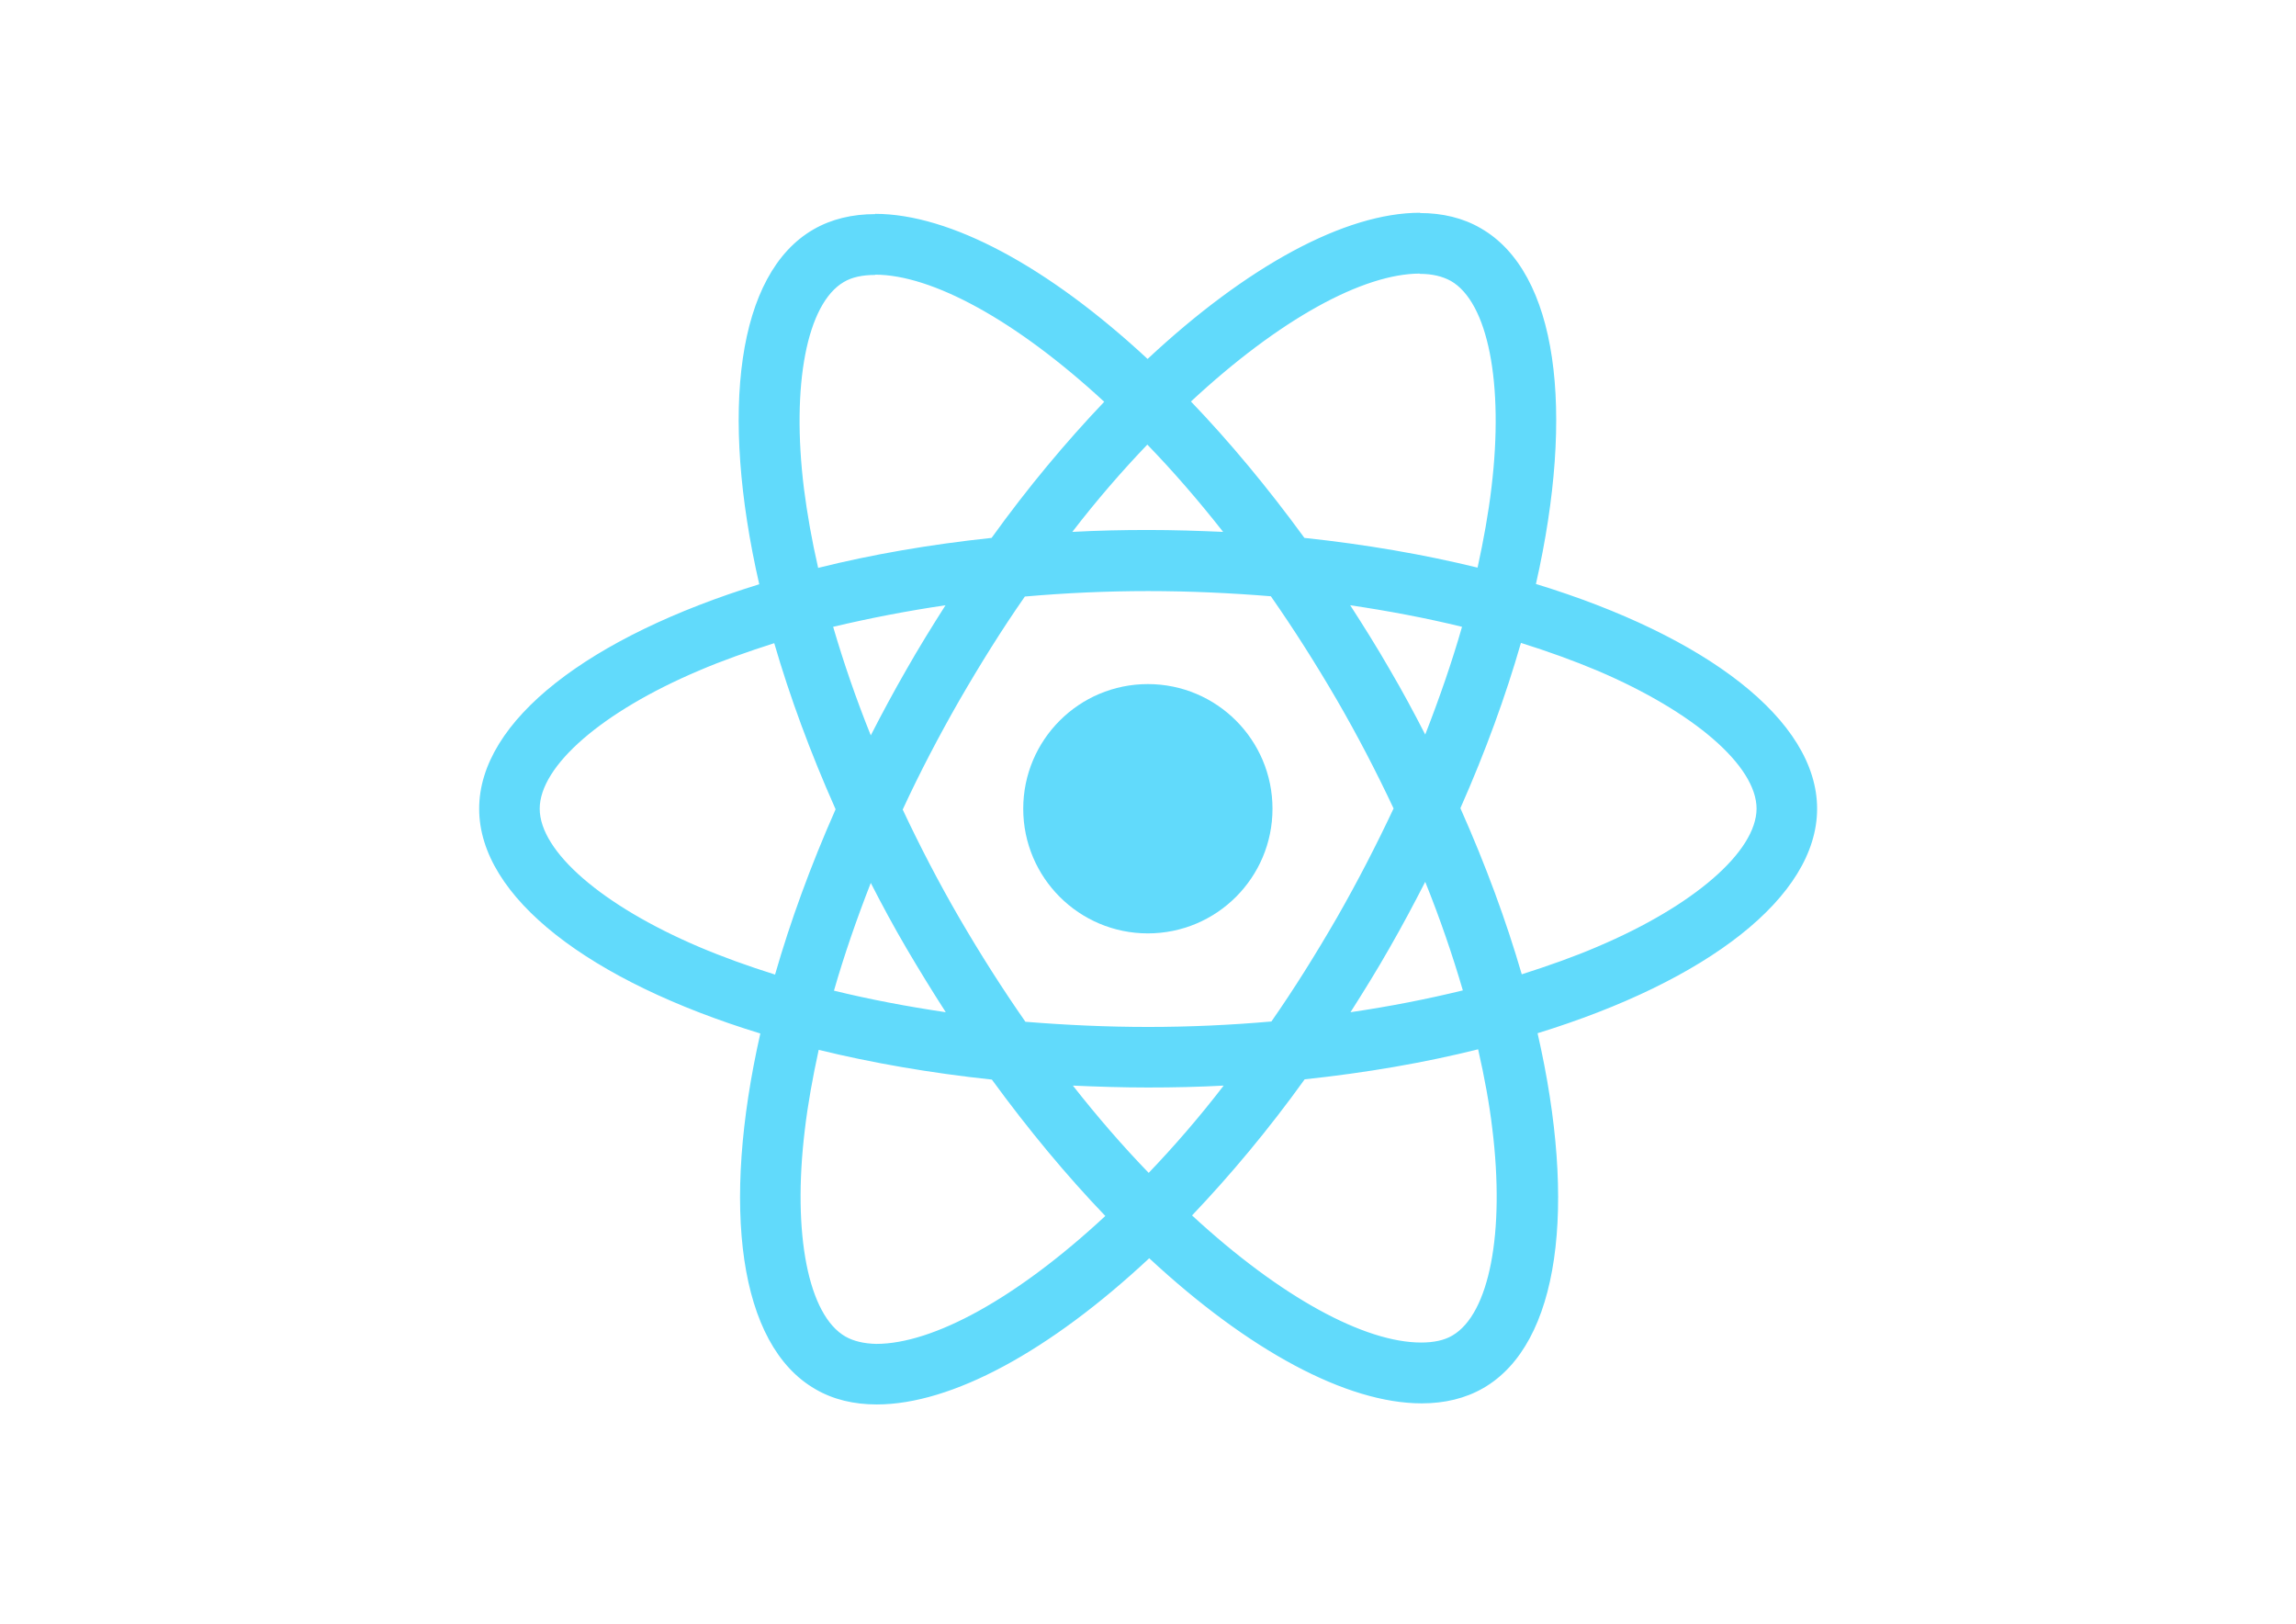
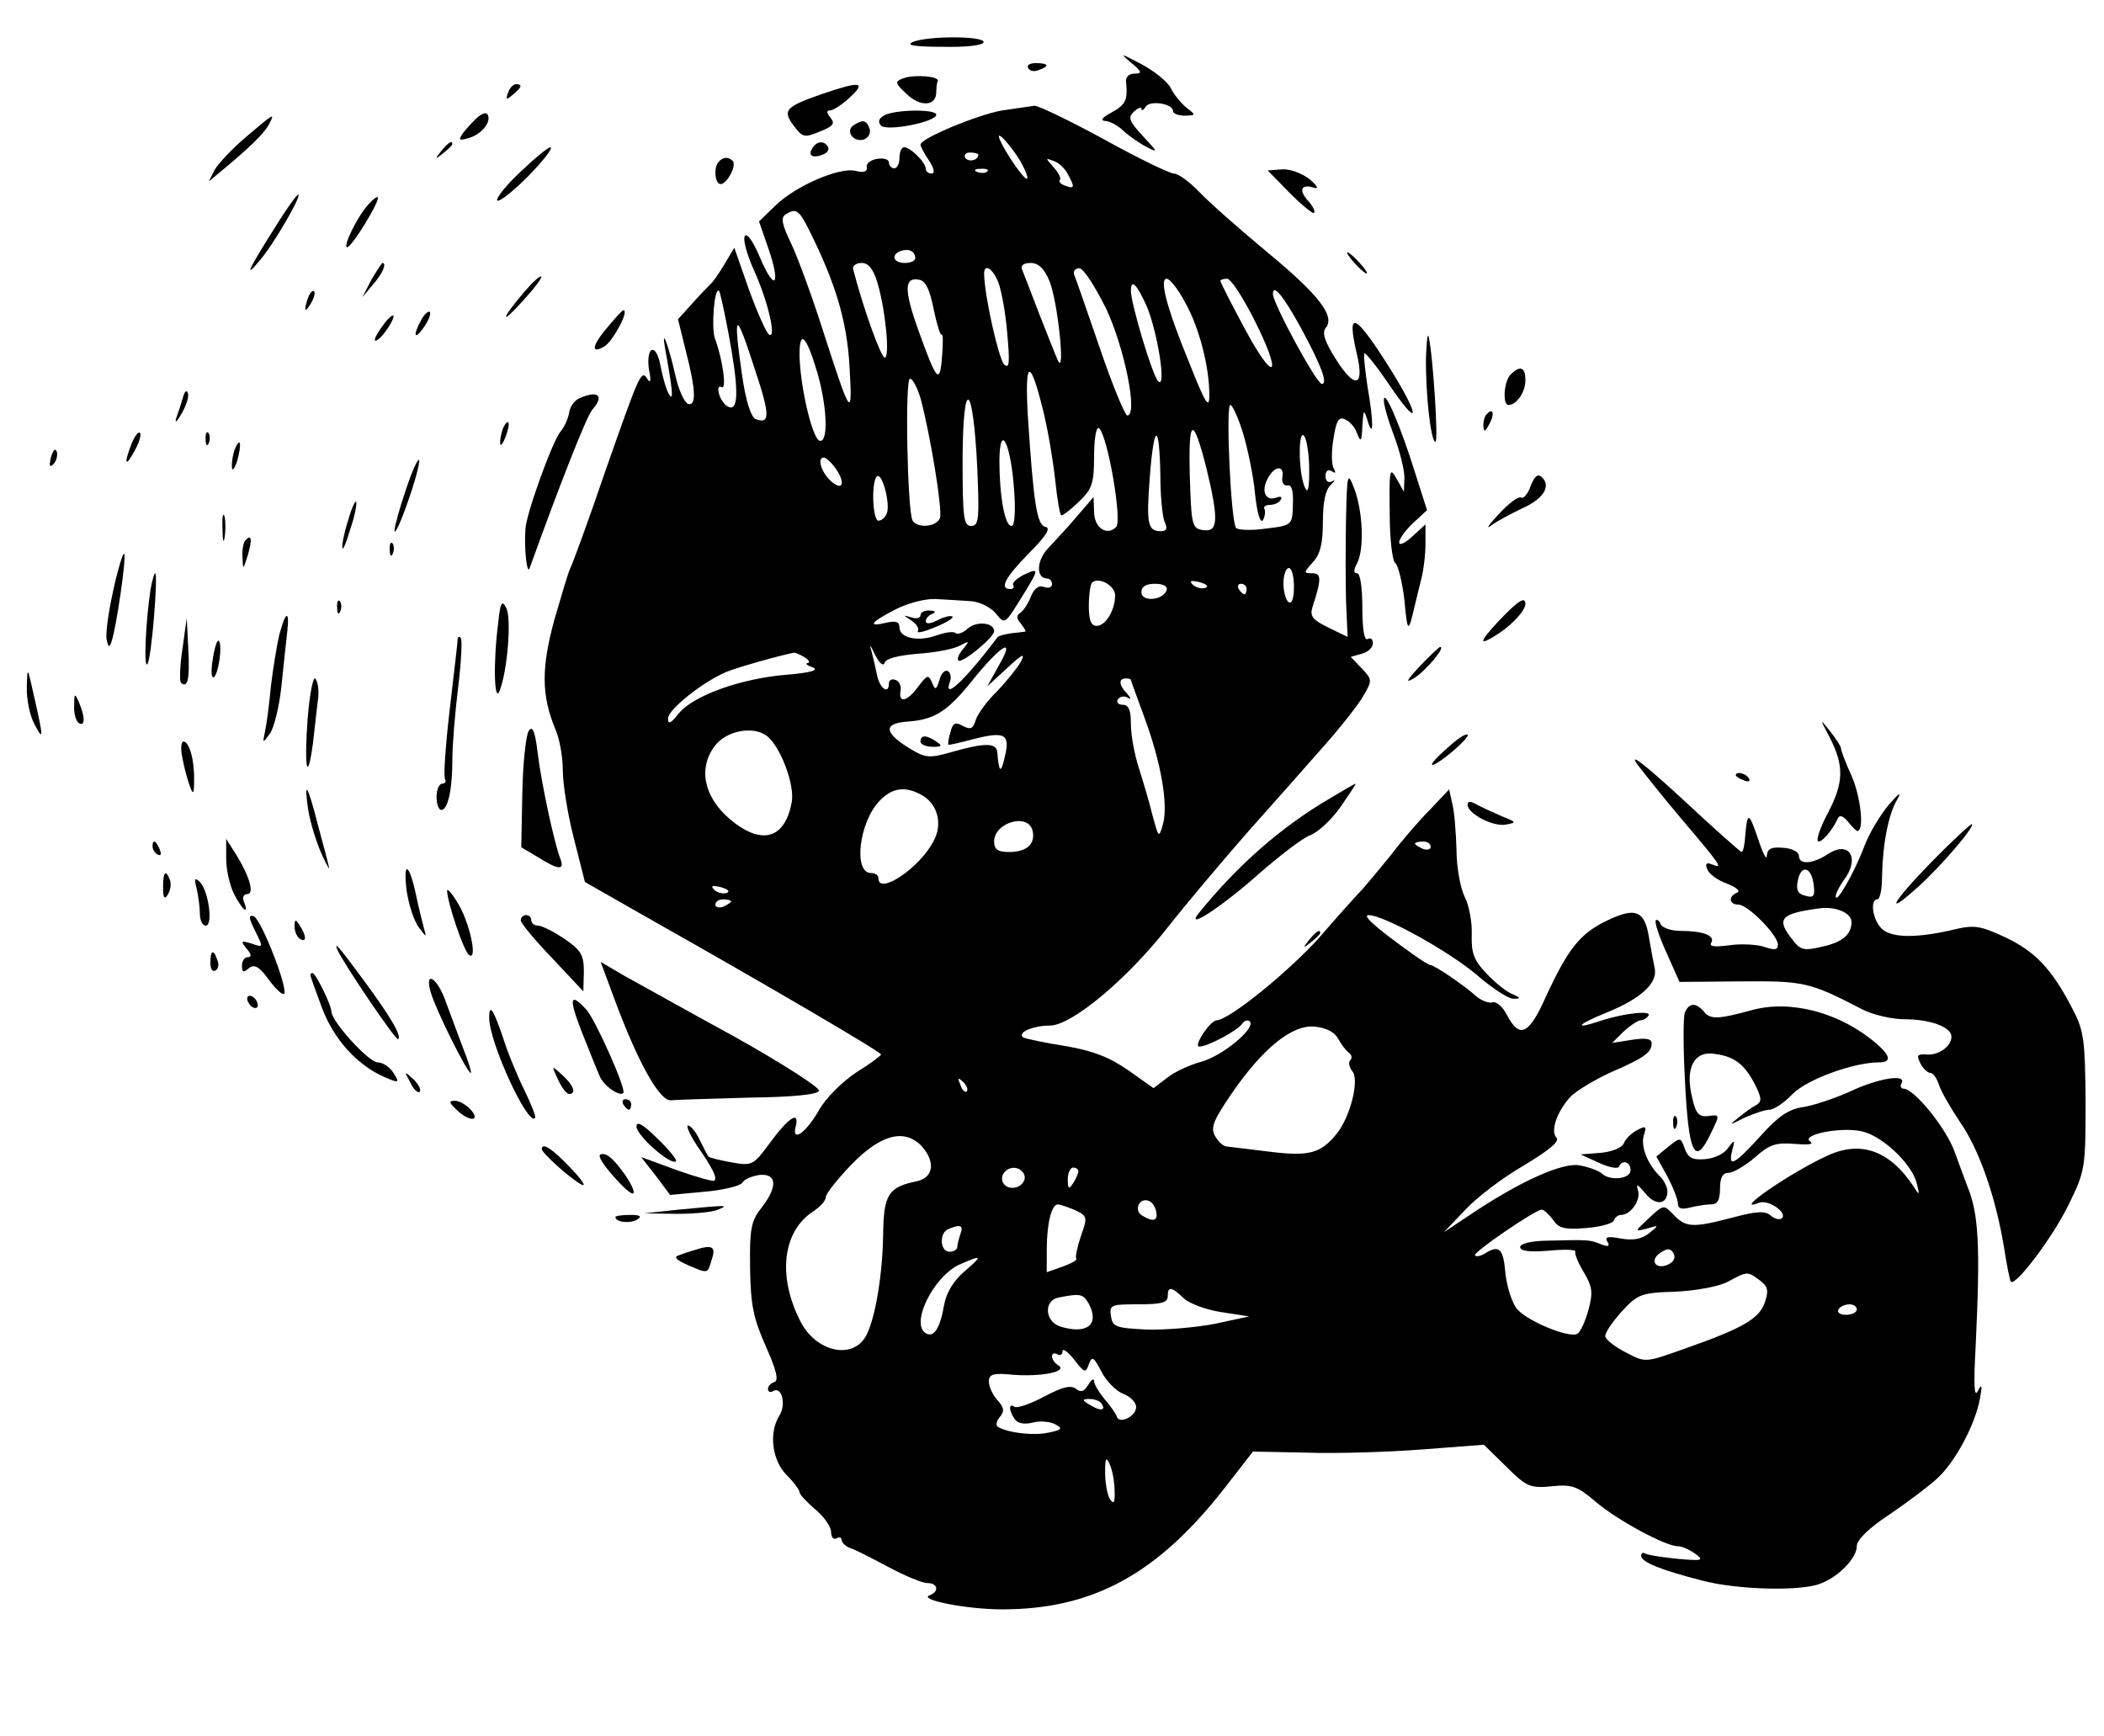
- <svg xmlns="http://www.w3.org/2000/svg" viewBox="0 0 841.9 595.3">
-   <g fill="#61DAFB">
-     <path d="M666.3 296.5c0-32.5-40.7-63.3-103.1-82.4 14.4-63.6 8-114.2-20.2-130.4-6.5-3.8-14.1-5.6-22.4-5.6v22.3c4.6 0 8.3.9 11.4 2.6 13.6 7.8 19.5 37.5 14.9 75.7-1.1 9.4-2.9 19.3-5.1 29.4-19.6-4.8-41-8.5-63.5-10.9-13.5-18.5-27.5-35.3-41.6-50 32.6-30.3 63.2-46.9 84-46.9V78c-27.5 0-63.5 19.6-99.9 53.6-36.4-33.8-72.4-53.2-99.9-53.2v22.3c20.7 0 51.4 16.5 84 46.6-14 14.7-28 31.4-41.3 49.9-22.6 2.4-44 6.1-63.6 11-2.3-10-4-19.7-5.2-29-4.7-38.2 1.1-67.9 14.6-75.8 3-1.8 6.9-2.6 11.5-2.6V78.5c-8.4 0-16 1.8-22.6 5.6-28.1 16.2-34.4 66.7-19.9 130.1-62.2 19.2-102.7 49.9-102.7 82.3 0 32.5 40.7 63.3 103.1 82.4-14.4 63.6-8 114.2 20.2 130.4 6.5 3.8 14.1 5.6 22.5 5.6 27.5 0 63.5-19.6 99.9-53.6 36.4 33.8 72.4 53.2 99.9 53.2 8.4 0 16-1.8 22.6-5.6 28.1-16.2 34.4-66.7 19.9-130.1 62-19.1 102.5-49.9 102.5-82.3zm-130.2-66.7c-3.7 12.9-8.3 26.2-13.5 39.5-4.1-8-8.4-16-13.1-24-4.6-8-9.5-15.8-14.4-23.4 14.2 2.1 27.9 4.7 41 7.9zm-45.8 106.5c-7.8 13.5-15.8 26.3-24.1 38.2-14.9 1.3-30 2-45.2 2-15.1 0-30.2-.7-45-1.9-8.3-11.9-16.4-24.6-24.2-38-7.6-13.1-14.5-26.4-20.8-39.8 6.2-13.4 13.2-26.8 20.7-39.9 7.8-13.5 15.8-26.3 24.1-38.2 14.9-1.3 30-2 45.2-2 15.1 0 30.2.7 45 1.9 8.3 11.9 16.4 24.6 24.2 38 7.6 13.1 14.5 26.4 20.8 39.8-6.3 13.4-13.2 26.8-20.7 39.9zm32.3-13c5.4 13.4 10 26.8 13.8 39.8-13.1 3.2-26.9 5.9-41.2 8 4.9-7.7 9.8-15.6 14.4-23.7 4.6-8 8.9-16.1 13-24.1zM421.2 430c-9.3-9.6-18.6-20.3-27.8-32 9 .4 18.2.7 27.5.7 9.4 0 18.7-.2 27.8-.7-9 11.7-18.3 22.4-27.5 32zm-74.4-58.9c-14.2-2.1-27.9-4.7-41-7.9 3.7-12.9 8.3-26.2 13.5-39.5 4.1 8 8.4 16 13.1 24 4.7 8 9.5 15.8 14.4 23.4zM420.7 163c9.3 9.6 18.6 20.3 27.8 32-9-.4-18.2-.7-27.5-.7-9.4 0-18.7.2-27.8.7 9-11.7 18.3-22.4 27.5-32zm-74 58.9c-4.9 7.7-9.8 15.6-14.4 23.7-4.6 8-8.9 16-13 24-5.4-13.4-10-26.8-13.8-39.8 13.1-3.1 26.9-5.8 41.2-7.9zm-90.5 125.2c-35.4-15.1-58.3-34.9-58.3-50.6 0-15.7 22.9-35.6 58.3-50.6 8.6-3.7 18-7 27.7-10.1 5.7 19.6 13.2 40 22.5 60.9-9.2 20.8-16.6 41.1-22.2 60.6-9.9-3.1-19.3-6.5-28-10.2zM310 490c-13.6-7.8-19.5-37.5-14.9-75.7 1.1-9.4 2.9-19.3 5.1-29.4 19.6 4.8 41 8.5 63.5 10.9 13.5 18.5 27.5 35.3 41.6 50-32.6 30.3-63.2 46.9-84 46.9-4.5-.1-8.3-1-11.3-2.7zm237.2-76.2c4.7 38.2-1.1 67.9-14.6 75.8-3 1.8-6.9 2.6-11.5 2.6-20.7 0-51.4-16.5-84-46.6 14-14.7 28-31.4 41.3-49.9 22.6-2.4 44-6.1 63.6-11 2.3 10.1 4.1 19.8 5.2 29.1zm38.5-66.7c-8.6 3.7-18 7-27.7 10.1-5.7-19.6-13.2-40-22.5-60.9 9.2-20.8 16.6-41.1 22.2-60.6 9.9 3.1 19.3 6.5 28.1 10.2 35.4 15.1 58.3 34.9 58.3 50.6-.1 15.7-23 35.6-58.4 50.6zM320.8 78.4z" />
-     <circle cx="420.9" cy="296.5" r="45.7" />
-     <path d="M520.5 78.1z" />
+ <svg xmlns="http://www.w3.org/2000/svg" version="1.0" width="400pt" height="330pt" viewBox="0 0 400 330" preserveAspectRatio="xMidYMid meet">
+   <g transform="translate(0,330) scale(0.1,-0.1)" fill="#000000" stroke="none">
+     <path d="M1735 3220 c-14 -6 5 -9 58 -9 45 -1 77 3 77 9 0 12 -107 12 -135 0z" />
+     <path d="M2150 3181 c21 -17 22 -21 7 -21 -11 0 -18 -7 -16 -17 3 -34 -1 -42 -28 -57 -17 -9 -22 -15 -12 -16 8 0 24 -8 35 -19 11 -10 31 -24 45 -31 21 -11 20 -9 -8 21 -27 29 -29 36 -17 47 8 7 14 9 14 5 0 -4 4 -3 8 4 8 13 52 6 52 -8 0 -5 10 -9 23 -9 21 1 21 1 3 15 -10 8 -24 25 -30 37 -6 13 -32 33 -56 46 -40 21 -42 22 -20 3z" />
+     <path d="M1955 3170 c3 -5 12 -7 20 -3 21 7 19 13 -6 13 -11 0 -18 -4 -14 -10z" />
+     <path d="M1717 3151 c-16 -6 -16 -9 7 -30 26 -25 56 -23 56 4 0 8 1 18 3 21 3 9 -45 13 -66 5z" />
+     <path d="M966 3124 c-5 -14 -4 -15 9 -4 17 14 19 20 6 20 -5 0 -12 -7 -15 -16z" />
+     <path d="M1562 3121 c-69 -24 -75 -31 -53 -60 17 -23 21 -23 50 -11 25 10 29 15 20 26 -8 10 -8 14 -1 14 6 0 23 11 38 25 32 30 19 31 -54 6z" />
+     <path d="M1905 3090 c-46 -8 -155 -53 -155 -65 0 -3 7 -17 16 -30 10 -15 12 -25 5 -25 -6 0 -11 4 -11 9 0 12 -29 41 -41 41 -5 0 -9 -9 -9 -20 0 -11 -4 -20 -10 -20 -5 0 -10 5 -10 11 0 6 -10 9 -22 7 -13 -2 -22 -9 -20 -16 1 -8 -5 -11 -21 -7 -30 8 -114 -28 -153 -66 l-31 -30 18 -52 c24 -70 12 -83 -16 -17 -13 31 -25 48 -29 41 -4 -6 4 -35 17 -64 27 -59 44 -133 29 -123 -5 3 -22 41 -38 85 l-28 80 -19 -32 c-11 -18 -22 -34 -26 -37 -3 -3 -19 -19 -34 -36 l-28 -31 15 -61 c19 -73 20 -105 4 -100 -7 3 -18 27 -24 54 -12 54 -27 95 -20 54 15 -83 17 -104 8 -90 -5 8 -12 32 -16 53 -4 22 -11 35 -18 31 -5 -4 -7 -20 -4 -38 4 -19 3 -26 -3 -17 -12 19 -14 14 -82 -180 -32 -94 -62 -175 -65 -180 -3 -5 -16 -49 -30 -97 -25 -92 -25 -144 2 -209 8 -18 14 -53 14 -78 0 -25 9 -83 21 -129 l21 -83 121 -69 c218 -123 442 -254 442 -259 0 -2 -21 -18 -47 -34 -26 -17 -57 -48 -70 -70 -25 -45 -54 -65 -45 -32 7 30 -14 16 -50 -33 -31 -42 -33 -43 -73 -36 -22 4 -42 9 -43 11 -2 2 -9 16 -17 32 -7 15 -17 27 -22 27 -4 0 3 -17 17 -38 31 -45 39 -62 33 -67 -2 -2 -34 7 -71 20 l-68 25 28 -36 27 -36 65 6 c35 3 68 11 72 17 4 7 19 13 33 15 33 3 35 -22 4 -62 -20 -25 -23 -40 -22 -114 1 -71 6 -96 30 -150 20 -45 25 -65 16 -68 -7 -2 -12 -8 -12 -13 0 -6 5 -7 10 -4 16 10 25 -25 12 -46 -21 -33 -14 -86 13 -113 14 -14 25 -29 25 -33 0 -5 14 -19 30 -33 17 -14 30 -33 30 -43 0 -10 5 -15 10 -12 6 3 10 2 10 -3 0 -5 8 -13 18 -16 9 -3 42 -20 72 -36 30 -16 63 -30 73 -30 20 0 23 -16 5 -23 -25 -8 68 -27 137 -27 173 0 296 67 425 233 l52 67 102 -2 c55 -2 154 1 219 6 l118 9 42 -41 c39 -39 46 -42 87 -38 38 4 49 0 82 -28 40 -35 134 -86 158 -86 8 0 23 -7 34 -15 16 -12 12 -13 -34 -9 -29 3 -57 7 -62 10 -4 3 -8 1 -8 -4 0 -12 37 -27 115 -47 67 -18 189 -21 226 -6 35 13 69 49 69 71 0 12 22 34 63 61 34 23 75 54 90 68 34 31 72 102 81 151 5 27 4 30 -4 15 -7 -14 -8 13 -4 85 9 192 6 252 -16 305 -4 11 -15 40 -24 65 -16 45 -77 120 -97 120 -5 0 -7 5 -4 10 11 19 -44 10 -97 -15 -29 -13 -70 -27 -90 -30 -28 -4 -48 -18 -81 -55 -50 -55 -62 -61 -54 -28 6 22 5 22 -8 5 -7 -11 -27 -20 -44 -21 -24 -2 -32 3 -38 20 -8 22 -8 22 -31 4 l-23 -19 21 -38 c11 -21 20 -44 20 -52 0 -9 7 -11 23 -7 12 3 30 6 40 6 12 0 17 8 17 30 0 21 5 30 16 30 9 0 31 13 50 29 28 25 40 29 76 26 24 -2 37 -1 30 4 -21 13 57 29 97 20 39 -8 96 -62 105 -99 6 -23 5 -24 -6 -6 -45 68 -100 88 -163 59 -69 -31 -185 -111 -131 -90 17 7 54 -18 44 -29 -4 -4 -14 -2 -22 5 -10 9 -27 8 -72 -4 -76 -20 -89 -19 -112 5 -19 20 -19 20 -47 -6 -28 -26 -28 -26 -4 -20 23 7 24 7 4 -9 -14 -11 -30 -14 -53 -10 -26 5 -32 3 -26 -6 5 -9 2 -10 -12 -5 -21 9 -26 9 -101 7 -32 0 -53 -6 -53 -12 0 -8 18 -10 55 -7 30 3 52 2 50 -2 -2 -3 5 -21 16 -39 16 -27 18 -38 9 -71 -6 -22 -15 -42 -21 -46 -15 -9 -93 23 -114 46 -10 11 -20 42 -23 69 -4 48 -12 55 -40 37 -7 -4 -15 -6 -18 -3 -5 5 115 87 127 87 4 0 14 -9 22 -20 11 -16 22 -18 62 -15 28 2 51 9 53 14 2 6 8 11 14 11 18 0 38 28 32 47 -4 13 -1 12 14 -6 19 -24 42 -22 42 4 0 7 -6 20 -13 27 -25 24 -38 58 -32 79 6 18 4 19 -13 10 -11 -6 -22 -17 -25 -25 -3 -8 -22 -16 -44 -18 l-38 -3 35 -16 c19 -9 37 -12 38 -7 6 14 22 9 22 -7 0 -17 -40 -21 -55 -6 -6 5 -24 12 -41 15 -32 7 -115 -30 -214 -97 l-45 -30 40 42 c22 24 72 62 112 85 48 29 69 46 62 53 -12 12 1 50 27 78 11 11 44 31 74 45 67 29 80 39 80 56 0 9 -10 11 -37 7 l-38 -6 22 22 c12 11 27 21 32 21 5 0 12 4 15 9 7 10 -44 5 -88 -9 -56 -19 -50 -9 9 15 64 26 96 55 91 83 -2 9 -7 36 -11 59 -8 52 -26 59 -81 32 -50 -24 -73 -53 -115 -144 -32 -72 -50 -81 -74 -35 -8 16 -21 27 -28 24 -7 -2 -22 4 -32 13 -22 20 -77 57 -85 58 -3 0 -18 9 -33 20 -73 52 -98 75 -85 75 29 0 153 -69 206 -114 30 -26 61 -46 70 -45 14 0 13 2 -3 9 -11 4 -33 22 -49 39 -24 25 -29 39 -28 73 1 24 -5 56 -13 72 -8 15 -16 56 -16 90 -1 33 -4 73 -8 88 l-6 27 -35 -37 c-20 -20 -54 -59 -75 -87 -22 -27 -47 -57 -55 -66 -8 -8 -46 -50 -83 -93 -60 -66 -170 -155 -194 -156 -13 -1 -45 -50 -33 -50 16 0 74 31 82 44 4 6 10 7 14 4 12 -13 -52 -66 -93 -77 -22 -6 -52 -20 -65 -31 l-25 -19 -48 34 c-36 25 -67 37 -119 46 -39 6 -75 14 -80 16 -14 9 17 23 50 23 41 0 146 87 225 188 33 42 102 124 152 181 51 57 117 132 147 166 30 34 63 76 72 92 17 29 17 31 -3 52 l-21 22 21 6 c12 3 21 12 21 20 0 8 -4 11 -10 8 -6 -4 -10 18 -10 59 0 39 -4 66 -10 66 -7 0 -7 6 0 19 14 27 11 98 -5 141 -13 34 -14 32 -16 -55 -1 -49 -1 -121 0 -158 l3 -68 -37 18 c-29 14 -35 21 -30 38 18 55 17 65 0 65 -17 0 -17 1 1 21 14 15 19 36 19 77 0 38 5 61 15 70 8 8 9 11 3 7 -8 -4 -13 0 -13 10 0 10 5 13 12 9 7 -5 8 -3 4 5 -5 7 -5 32 -1 56 5 34 10 43 21 38 9 -3 20 -15 24 -27 7 -18 9 -16 10 14 2 32 3 33 10 10 11 -36 12 -5 0 64 -5 33 -8 62 -6 64 2 2 23 -24 46 -58 58 -86 62 -67 6 24 -71 113 -87 120 -66 31 14 -60 -4 -65 -39 -10 -22 34 -28 52 -21 61 19 22 -11 62 -109 143 -53 44 -112 96 -130 115 -19 20 -41 36 -49 36 -8 0 -68 29 -133 65 -66 36 -125 64 -132 64 -7 -1 -34 -5 -62 -9z m34 -95 c11 -19 17 -35 13 -35 -6 0 -39 47 -51 74 -10 23 19 -8 38 -39z m-79 11 c0 -11 -19 -15 -25 -6 -3 5 1 10 9 10 9 0 16 -2 16 -4z m170 -37 c14 -25 13 -29 -5 -22 -9 3 -13 8 -10 11 3 3 -3 14 -12 24 -16 18 -16 18 0 12 10 -3 22 -15 27 -25z m-153 5 c-3 -3 -12 -4 -19 -1 -8 3 -5 6 6 6 11 1 17 -2 13 -5z m-339 -111 c50 -100 72 -172 77 -259 6 -103 3 -98 -50 66 -20 63 -47 137 -60 165 -18 37 -21 51 -12 57 20 13 26 9 45 -29z m202 -54 c0 -5 -9 -9 -20 -9 -22 0 -27 16 -7 23 15 5 27 -1 27 -14z m-72 -46 c16 -54 24 -143 14 -143 -7 0 -41 94 -60 168 -2 6 5 12 16 12 13 0 22 -11 30 -37z m327 3 c16 -38 31 -184 16 -151 -5 11 -21 52 -36 90 -15 39 -29 76 -32 83 -3 7 3 12 16 12 15 0 26 -10 36 -34z m-97 -3 c6 -16 14 -59 17 -98 5 -55 4 -67 -6 -58 -10 10 -37 128 -38 171 -1 22 16 13 27 -15z m205 -50 c35 -75 61 -203 40 -203 -4 0 -28 57 -52 128 -24 70 -46 133 -49 140 -2 6 2 12 10 12 8 0 30 -35 51 -77z m-328 -1 c6 -29 13 -51 15 -48 3 2 3 -16 1 -41 -4 -55 -10 -49 -45 49 -28 78 -27 102 2 96 12 -2 20 -20 27 -56z m478 13 c27 -47 47 -126 46 -178 0 -26 -8 -13 -38 63 -44 107 -57 160 -43 160 6 0 22 -20 35 -45z m130 -30 c56 -110 42 -129 -16 -21 -26 48 -47 90 -47 92 0 2 6 4 13 4 7 0 29 -34 50 -75z m-203 23 c21 -50 38 -159 22 -143 -11 10 -52 148 -52 172 0 24 11 13 30 -29z m-795 -52 c19 -101 20 -147 1 -140 -8 3 -16 14 -19 25 -3 11 -1 16 5 13 10 -6 2 53 -13 93 -7 20 -1 98 8 90 2 -2 10 -39 18 -81z m1088 11 c39 -72 52 -107 40 -107 -10 0 -93 153 -93 171 0 20 19 -2 53 -64z m-1037 -82 c28 -84 28 -102 1 -92 -9 3 -19 34 -26 82 -18 126 -13 128 25 10z m118 -4 c19 -66 21 -134 4 -129 -14 5 -37 104 -38 163 0 50 13 37 34 -34z m429 -71 c9 -36 19 -95 23 -132 4 -38 9 -68 12 -68 3 0 19 12 34 27 24 23 28 34 28 85 0 33 4 57 9 54 16 -10 45 -176 33 -188 -18 -18 -42 -1 -42 29 l-1 28 -30 -35 c-16 -19 -41 -46 -55 -61 -24 -24 -25 -59 -3 -59 5 0 9 -5 9 -11 0 -6 -7 -8 -15 -5 -10 4 -19 -3 -25 -18 -5 -13 -14 -27 -20 -31 -8 -5 -8 -11 1 -21 6 -8 10 -14 8 -15 -2 0 -14 -2 -26 -3 -13 -2 -24 -5 -26 -7 -62 -82 -105 -123 -91 -85 3 8 1 17 -4 20 -5 3 -13 -4 -16 -17 -6 -19 -8 -20 -14 -5 -7 16 -9 15 -26 -7 -21 -29 -38 -33 -34 -9 2 10 -3 19 -9 21 -7 3 -13 0 -13 -6 0 -23 -18 -10 -23 17 -3 15 -8 36 -11 47 -4 11 0 7 7 -9 9 -17 16 -24 19 -16 2 8 27 14 63 17 32 2 68 9 79 15 19 10 20 10 7 -6 -8 -9 -12 -19 -9 -22 7 -6 68 44 68 56 0 16 -33 20 -50 5 -9 -8 -19 -12 -23 -9 -3 4 -19 2 -36 -4 -36 -13 -71 -5 -71 15 0 11 -7 13 -25 9 -37 -9 -30 1 17 25 23 12 57 21 77 20 20 -1 50 -3 66 -4 17 -1 37 -11 47 -22 19 -23 17 -24 52 32 32 52 32 54 2 40 -13 -7 -22 -15 -20 -19 3 -5 0 -8 -5 -8 -22 0 -10 22 35 68 33 33 42 48 32 50 -17 3 -23 45 -34 212 -6 107 4 111 29 10z m-233 23 c19 -71 42 -212 37 -228 -7 -17 -42 -20 -52 -5 -10 17 -15 270 -5 270 5 0 14 -17 20 -37z m108 -134 c4 -97 3 -109 -12 -109 -14 0 -16 16 -16 128 1 159 20 146 28 -19z m505 68 c9 -30 20 -82 23 -116 4 -37 10 -57 15 -50 4 7 5 17 3 21 -3 4 2 8 10 8 8 0 18 4 21 10 3 5 0 7 -8 4 -21 -8 -30 12 -17 36 13 25 32 26 28 3 -2 -10 3 -17 9 -16 9 2 12 -10 11 -36 -1 -39 -1 -40 -51 -46 -27 -4 -52 -3 -57 1 -10 11 -20 234 -11 234 4 0 15 -24 24 -53z m-69 -69 c23 -96 22 -120 -6 -116 -22 3 -23 8 -26 103 -3 112 6 116 32 13z m-88 -11 c0 -40 4 -80 8 -89 6 -13 4 -18 -7 -18 -25 0 -28 13 -21 104 8 102 18 104 20 3z m283 8 c0 -37 -3 -45 -9 -30 -12 29 -12 114 0 95 5 -8 9 -37 9 -65z m-561 -37 c3 -42 1 -68 -5 -68 -13 0 -23 58 -23 125 1 74 22 31 28 -57z m-342 45 c22 -29 18 -49 -6 -28 -19 17 -27 45 -14 45 4 0 13 -8 20 -17z m100 -89 c-3 -8 -10 -14 -16 -14 -11 0 -14 73 -3 84 10 9 26 -52 19 -70z m774 -140 c0 -21 -4 -33 -10 -29 -5 3 -10 19 -10 36 0 16 5 29 10 29 6 0 10 -16 10 -36z m-340 -16 c0 -28 -18 -58 -35 -58 -11 0 -15 11 -15 38 0 21 3 41 6 44 12 12 44 -5 44 -24z m171 14 c-7 -2 -18 1 -23 6 -8 8 -4 9 13 5 13 -4 18 -8 10 -11z m-73 -4 c-7 -20 -48 -23 -48 -4 0 11 9 16 26 16 16 0 24 -5 22 -12z m152 2 c0 -5 -2 -10 -4 -10 -3 0 -8 5 -11 10 -3 6 -1 10 4 10 6 0 11 -4 11 -10z m-472 -147 l-21 -38 38 35 c28 26 35 30 26 12 -7 -12 -27 -37 -45 -56 -19 -18 -37 -43 -41 -55 -5 -17 -10 -19 -25 -11 -14 8 -19 5 -23 -12 -4 -12 -5 -23 -4 -24 1 -1 23 4 49 11 59 15 69 9 58 -35 -7 -32 -11 -29 -14 10 -2 18 -24 18 -87 0 -43 -12 -49 -12 -83 9 -46 29 -46 46 0 49 52 4 76 19 128 85 54 65 76 75 44 20z m-368 17 c8 -5 11 -10 5 -11 -5 0 -1 -4 10 -8 13 -5 -3 -10 -50 -14 -87 -7 -178 -40 -205 -74 -15 -19 -20 -21 -20 -9 0 17 67 70 110 88 20 9 111 34 130 37 3 0 12 -4 20 -9z m620 -43 c0 -1 12 -34 26 -72 32 -87 45 -165 35 -202 -8 -27 -8 -27 -20 17 -6 25 -18 65 -26 90 -8 25 -15 62 -15 83 0 27 -4 37 -16 37 -8 0 -12 5 -9 10 4 6 12 7 18 4 8 -5 8 -3 0 7 -16 16 -17 29 -3 29 6 0 10 -1 10 -3z m-694 -105 c26 -17 56 -94 49 -128 -13 -70 -58 -82 -118 -31 -50 43 -60 98 -27 140 21 27 70 37 96 19z m295 -113 c31 -16 42 -55 24 -88 -26 -51 -105 -104 -105 -71 0 6 -6 10 -14 10 -34 0 -23 95 15 136 24 26 49 30 80 13z m212 -68 c6 -26 -11 -41 -45 -41 -21 0 -28 5 -28 20 0 36 64 55 73 21z m757 -31 c0 -5 -7 -7 -15 -4 -8 4 -15 8 -15 10 0 2 7 4 15 4 8 0 15 -4 15 -10z m-1339 -88 c-7 -2 -18 1 -23 6 -8 8 -4 9 13 5 13 -4 18 -8 10 -11z m9 -16 c0 -2 -7 -6 -15 -10 -8 -3 -15 -1 -15 4 0 6 7 10 15 10 8 0 15 -2 15 -4z m1154 -261 c6 -11 15 -23 21 -27 5 -4 6 -10 2 -14 -4 -4 -2 -13 4 -21 14 -16 -4 -87 -30 -119 -30 -37 -52 -43 -126 -34 -39 5 -75 9 -82 10 -7 0 -17 9 -23 20 -9 16 -3 30 31 80 59 86 115 132 158 128 22 -2 38 -10 45 -23z m-706 -100 c-3 -3 -9 2 -12 12 -6 14 -5 15 5 6 7 -7 10 -15 7 -18z m-86 -104 c27 -30 23 -60 -9 -67 -54 -11 -63 -25 -64 -100 -1 -75 -14 -156 -31 -191 -24 -50 -97 -35 -127 26 -43 85 -33 169 24 207 14 9 25 21 25 28 0 6 22 34 48 61 56 58 101 70 134 36z m194 -52 c9 -15 -11 -33 -30 -26 -9 4 -13 13 -10 22 7 17 30 20 40 4z m104 4 c0 -5 -5 -15 -10 -23 -8 -12 -10 -11 -10 8 0 12 5 22 10 22 6 0 10 -3 10 -7z m148 -76 c4 -19 -6 -21 -27 -8 -16 10 -5 34 12 28 7 -2 13 -11 15 -20z m-154 2 c23 -11 24 -13 11 -49 -7 -21 -11 -40 -9 -43 3 -3 -9 -9 -25 -15 l-31 -11 0 42 c0 50 9 87 21 87 4 0 19 -5 33 -11z m-218 -45 c-3 -9 -6 -20 -6 -25 0 -5 -7 -9 -15 -9 -18 0 -20 36 -2 43 23 10 29 7 23 -9z m1348 -57 c-23 -13 -40 4 -19 20 15 10 20 10 26 1 5 -8 2 -16 -7 -21z m-1341 -15 c-20 -17 -34 -40 -38 -63 -8 -46 -20 -63 -35 -54 -30 18 15 109 65 131 43 19 44 17 8 -14z m1512 -16 c16 -12 18 -19 10 -43 -11 -31 -43 -49 -154 -88 -73 -26 -73 -26 -109 -7 -20 10 -37 23 -40 30 -2 6 12 27 30 47 31 34 37 37 103 39 41 2 83 10 100 19 37 20 37 20 60 3z m-1094 -35 c11 -10 44 -22 72 -26 l52 -8 -65 -14 c-36 -7 -94 -12 -130 -11 -59 3 -65 5 -68 26 -3 21 0 22 52 22 43 0 56 3 56 15 0 20 7 19 31 -4z m-181 -10 c21 -40 -4 -59 -55 -43 -29 10 -31 50 -2 55 41 8 46 7 57 -12z m1460 -11 c0 -5 -9 -10 -21 -10 -11 0 -17 5 -14 10 3 6 13 10 21 10 8 0 14 -4 14 -10z m-1460 -104 c6 16 9 15 24 -14 9 -18 28 -37 41 -42 14 -5 25 -17 25 -25 0 -18 -32 -34 -37 -18 -2 6 -13 21 -24 34 -10 12 -19 27 -19 33 0 6 -5 3 -11 -7 -8 -13 -14 -15 -23 -8 -10 8 -26 4 -60 -14 -26 -14 -52 -23 -57 -20 -11 8 -12 -6 0 -23 5 -8 17 -11 34 -7 14 4 33 2 43 -3 15 -8 13 -11 -13 -16 -27 -6 -75 -1 -96 11 -4 3 -3 11 4 19 9 11 8 18 -5 32 -9 10 -16 26 -16 35 0 14 8 17 46 13 54 -4 105 6 86 18 -7 4 -12 12 -12 17 0 6 5 7 10 4 6 -3 10 -1 10 6 0 6 10 -1 22 -16 20 -26 22 -26 28 -9z m25 -76 c8 -13 -5 -13 -25 0 -13 8 -13 10 2 10 9 0 20 -4 23 -10z m24 -165 c1 -23 -2 -26 -9 -15 -5 8 -9 31 -9 50 0 29 2 31 9 15 5 -11 9 -33 9 -50z" />
+     <path d="M1750 2130 c0 -5 -8 -7 -17 -4 -17 5 -17 5 0 -6 9 -6 15 -15 12 -20 -3 -5 13 -1 34 8 22 9 36 18 31 20 -5 2 -18 -2 -29 -8 -12 -6 -21 -7 -21 -1 0 5 6 12 13 14 7 3 5 6 -5 6 -10 1 -18 -3 -18 -9z" />
+     <path d="M1750 1890 c0 -5 10 -10 23 -10 18 0 19 2 7 10 -19 13 -30 13 -30 0z" />
+     <path d="M909 3078 c-8 -7 -21 -21 -28 -30 -10 -14 -9 -16 8 -11 24 6 44 28 39 43 -2 7 -8 6 -19 -2z" />
+     <path d="M1680 3080 c-10 -6 -11 -12 -5 -19 12 -11 105 7 105 21 0 11 -81 10 -100 -2z" />
+     <path d="M467 3039 c-26 -22 -52 -50 -59 -62 l-11 -22 24 20 c52 43 81 71 90 88 13 24 10 22 -44 -24z" />
+     <path d="M1623 3062 c-17 -11 0 -34 20 -27 9 4 13 13 10 21 -6 16 -13 17 -30 6z" />
+     <path d="M839 3013 c-13 -16 -12 -17 4 -4 9 7 17 15 17 17 0 8 -8 3 -21 -13z" />
+     <path d="M1545 3019 c-10 -14 -1 -21 19 -13 9 3 13 10 10 15 -7 12 -21 11 -29 -2z" />
+     <path d="M1000 2983 c-55 -49 -77 -89 -27 -47 36 30 83 84 73 84 -3 0 -24 -16 -46 -37z" />
+     <path d="M1367 2993 c-11 -10 -8 -43 3 -43 12 0 31 35 23 44 -8 8 -18 8 -26 -1z" />
+     <path d="M2452 2933 c23 -23 44 -40 46 -38 3 3 -2 13 -11 23 -19 21 -13 33 11 25 10 -3 6 4 -8 16 -14 11 -37 20 -52 19 l-28 -2 42 -43z" />
+     <path d="M523 2868 c-53 -84 -59 -99 -29 -63 26 30 81 125 73 125 -3 0 -23 -28 -44 -62z" />
+     <path d="M701 2912 c-21 -22 -50 -82 -41 -82 9 0 64 90 58 95 -1 2 -9 -4 -17 -13z" />
+     <path d="M2575 2800 c10 -11 20 -20 23 -20 3 0 -3 9 -13 20 -10 11 -20 20 -23 20 -3 0 3 -9 13 -20z" />
+     <path d="M706 2768 l-17 -33 20 24 c18 20 27 41 18 41 -1 0 -11 -15 -21 -32z" />
+     <path d="M995 2743 c-44 -52 -44 -63 0 -14 21 23 36 43 34 45 -2 3 -18 -12 -34 -31z" />
+     <path d="M586 2735 c-9 -26 -7 -32 5 -12 6 10 9 21 6 23 -2 3 -7 -2 -11 -11z" />
+     <path d="M801 2692 c-17 -31 -13 -40 5 -14 9 13 14 26 11 29 -3 2 -10 -4 -16 -15z" />
+     <path d="M1156 2679 c-31 -36 -34 -54 -6 -37 16 11 47 68 35 68 -2 0 -15 -14 -29 -31z" />
+     <path d="M733 2688 c-20 -26 -26 -41 -15 -34 12 7 36 46 29 46 -3 0 -9 -6 -14 -12z" />
+     <path d="M2711 2620 c-1 -67 9 -160 18 -160 6 0 -5 168 -13 200 -2 8 -4 -10 -5 -40z" />
+     <path d="M2872 2588 c-13 -13 -16 -58 -4 -58 15 0 32 24 32 47 0 25 -10 29 -28 11z" />
+     <path d="M348 2545 c-3 -11 -9 -29 -13 -40 -3 -11 1 -7 10 8 9 16 15 33 12 40 -2 6 -6 3 -9 -8z" />
+     <path d="M1100 2542 c-8 -4 -17 -16 -18 -27 -2 -11 -9 -27 -16 -35 -15 -17 -65 -155 -67 -185 -3 -38 3 -90 8 -75 58 161 108 288 119 301 24 27 11 38 -26 21z" />
+     <path d="M2631 2540 c-1 -8 8 -39 19 -68 11 -29 20 -65 20 -80 l-1 -27 -14 25 c-13 23 -14 18 -13 -65 0 -49 5 -93 11 -96 5 -4 13 -36 17 -70 5 -55 7 -60 14 -34 4 17 11 46 16 66 6 20 10 53 10 74 l0 38 -25 -23 c-14 -13 -25 -18 -25 -11 0 6 12 23 26 36 l27 25 -23 72 c-27 87 -58 159 -59 138z" />
+     <path d="M2827 2513 c-4 -3 -7 -13 -7 -22 1 -13 3 -13 11 2 11 19 8 33 -4 20z" />
+     <path d="M956 2485 c-3 -9 -6 -22 -5 -28 0 -7 5 -1 10 12 5 13 8 26 5 28 -2 2 -6 -3 -10 -12z" />
+     <path d="M250 2456 c-15 -39 -12 -46 6 -13 9 16 13 31 10 34 -3 3 -10 -6 -16 -21z" />
+     <path d="M391 2464 c0 -11 3 -14 6 -6 3 7 2 16 -1 19 -3 4 -6 -2 -5 -13z" />
+     <path d="M446 2445 c-3 -9 -6 -24 -5 -33 0 -9 5 -4 10 12 9 32 6 48 -5 21z" />
+     <path d="M97 2431 c-4 -17 -3 -21 5 -13 5 5 8 16 6 23 -3 8 -7 3 -11 -10z" />
+     <path d="M772 2370 c-12 -35 -22 -71 -22 -79 0 -9 12 16 25 54 14 39 23 74 22 80 -2 5 -13 -19 -25 -55z" />
+     <path d="M2910 2376 c-5 -15 -14 -25 -18 -22 -5 3 -24 -11 -43 -32 -19 -20 -25 -30 -14 -21 11 8 37 22 58 32 41 18 56 42 39 59 -8 8 -14 4 -22 -16z" />
+     <path d="M662 2311 c-7 -21 -12 -45 -11 -52 0 -8 7 8 15 35 9 26 13 50 11 52 -2 2 -9 -13 -15 -35z" />
+     <path d="M423 2295 c0 -22 2 -30 4 -17 2 12 2 30 0 40 -3 9 -5 -1 -4 -23z" />
+     <path d="M467 2273 c-4 -3 -7 -18 -6 -32 1 -26 1 -25 10 3 9 31 7 41 -4 29z" />
+     <path d="M741 2254 c0 -11 3 -14 6 -6 3 7 2 16 -1 19 -3 4 -6 -2 -5 -13z" />
+     <path d="M215 2176 c-9 -41 -15 -83 -12 -93 3 -14 5 -15 9 -3 9 25 29 163 24 167 -2 3 -12 -29 -21 -71z" />
+     <path d="M286 2178 c-9 -60 -13 -149 -6 -141 8 8 21 173 15 173 -2 0 -6 -15 -9 -32z" />
+     <path d="M641 2144 c0 -11 3 -14 6 -6 3 7 2 16 -1 19 -3 4 -6 -2 -5 -13z" />
+     <path d="M947 2114 c-10 -77 -7 -154 3 -127 15 38 23 140 12 158 -8 15 -11 9 -15 -31z" />
+     <path d="M2849 2119 c-39 -42 -39 -49 1 -23 28 19 50 44 50 56 0 15 -15 5 -51 -33z" />
+     <path d="M531 2093 c-5 -21 -12 -65 -16 -98 -3 -33 -8 -71 -11 -85 -5 -24 -5 -24 9 -5 8 11 18 52 22 90 4 39 9 85 11 103 5 43 -3 41 -15 -5z" />
+     <path d="M347 2067 c-5 -32 -6 -61 -3 -65 13 -12 17 8 14 64 l-3 59 -8 -58z" />
+     <path d="M406 2056 c-4 -21 -5 -40 -2 -43 7 -8 18 42 14 64 -3 11 -7 3 -12 -21z" />
+     <path d="M870 2084 c0 -5 -7 -65 -15 -133 -8 -68 -12 -127 -9 -132 3 -5 0 -9 -5 -9 -6 0 -11 -11 -11 -25 0 -14 4 -25 9 -25 12 0 21 37 21 95 0 28 5 90 11 138 6 49 8 91 5 94 -3 4 -6 2 -6 -3z" />
+     <path d="M2699 2033 c-26 -28 -28 -33 -10 -22 22 14 60 59 49 59 -2 0 -20 -17 -39 -37z" />
+     <path d="M51 1994 c-1 -23 6 -55 14 -70 18 -35 18 -28 0 51 -13 58 -13 59 -14 19z" />
+     <path d="M585 1935 c-7 -93 -1 -129 10 -48 3 26 7 62 9 79 3 17 1 36 -4 43 -4 8 -11 -25 -15 -74z" />
+     <path d="M141 1958 c-1 -15 4 -30 9 -33 12 -7 12 12 0 40 -8 18 -9 17 -9 -7z" />
+     <path d="M3480 1895 c26 -52 25 -84 -5 -141 -14 -26 -22 -50 -19 -53 5 -6 28 20 38 43 3 7 10 5 19 -6 8 -10 16 -18 18 -18 14 0 6 67 -11 105 -11 24 -20 48 -20 52 0 4 -10 19 -21 33 -20 25 -20 25 1 -15z" />
+     <path d="M1005 1910 c-5 -8 -11 -61 -12 -118 l-2 -103 32 -19 c40 -25 51 -25 42 -2 -11 28 -36 143 -43 202 -5 41 -10 51 -17 40z" />
+     <path d="M2752 1878 c-44 -38 -37 -45 8 -8 19 16 33 31 30 33 -3 3 -20 -8 -38 -25z" />
+     <path d="M347 1858 c3 -18 10 -42 14 -53 6 -17 8 -15 8 10 1 39 -9 75 -20 75 -5 0 -6 -15 -2 -32z" />
+     <path d="M3114 1845 c17 -22 53 -67 81 -100 78 -92 81 -97 61 -89 -12 5 -15 2 -10 -9 3 -9 20 -21 37 -27 18 -7 26 -14 20 -17 -18 -7 -16 -23 2 -23 18 0 75 -58 75 -76 0 -10 -6 -11 -24 -5 -13 5 -43 7 -66 4 -29 -4 -41 -3 -37 4 9 14 -15 23 -58 23 -18 0 -35 6 -38 13 -2 6 -7 10 -9 7 -3 -3 6 -30 20 -61 l25 -56 116 1 c120 1 131 -1 231 -53 19 -10 56 -19 81 -19 49 0 89 -15 89 -33 0 -18 -24 -36 -47 -34 -18 1 -20 -1 -12 -17 5 -10 14 -18 19 -18 5 0 12 -10 16 -22 4 -13 22 -44 40 -71 37 -53 68 -143 84 -239 5 -33 11 -63 13 -65 9 -9 80 85 110 147 31 63 32 69 32 195 -1 116 -3 135 -24 175 -40 78 -72 111 -129 138 -50 23 -59 24 -104 13 -72 -16 -118 -14 -134 7 -15 19 -18 52 -5 52 5 0 9 19 9 42 1 62 12 120 29 148 9 16 3 12 -16 -10 -16 -19 -38 -55 -47 -80 -19 -50 -54 -111 -54 -94 0 5 7 19 15 30 32 42 11 77 -30 50 -29 -19 -55 -21 -55 -3 0 7 -13 14 -30 15 -23 2 -30 -2 -31 -15 0 -10 -7 3 -16 30 -18 53 -21 55 -25 9 -1 -18 -4 -32 -7 -32 -2 0 -54 46 -115 103 -73 67 -101 88 -82 62z m334 -227 c3 -22 0 -26 -16 -21 -14 3 -18 11 -14 29 6 31 26 26 30 -8z m72 -71 c0 -24 -18 -39 -56 -47 -34 -8 -41 -7 -56 13 -32 40 -24 50 52 60 30 4 60 -9 60 -26z" />
+     <path d="M3300 1826 c0 -2 7 -7 16 -10 8 -3 12 -2 9 4 -6 10 -25 14 -25 6z" />
+     <path d="M2530 1783 c-94 -55 -176 -127 -250 -218 -30 -37 42 10 115 75 39 34 82 67 96 72 14 5 40 29 57 53 17 25 31 45 29 45 -1 0 -22 -12 -47 -27z" />
+     <path d="M586 1760 c4 -25 16 -63 26 -85 10 -22 16 -32 13 -22 -2 10 -12 46 -21 80 -19 75 -27 87 -18 27z" />
+     <path d="M2790 1770 c0 -17 48 -42 72 -38 22 4 21 5 -7 16 -16 7 -38 17 -47 22 -12 7 -18 7 -18 0z" />
+     <path d="M3672 1661 c-77 -79 -91 -107 -23 -45 42 38 106 113 100 117 -2 1 -37 -31 -77 -72z" />
+     <path d="M290 1691 c0 -6 4 -13 10 -16 6 -3 7 1 4 9 -7 18 -14 21 -14 7z" />
+     <path d="M430 1667 c0 -21 7 -51 15 -67 16 -31 29 -41 19 -15 -4 8 -1 15 6 15 14 0 5 33 -21 75 l-19 30 0 -38z" />
+     <path d="M773 1607 c4 -27 14 -58 23 -70 15 -20 15 -20 10 -2 -3 11 -10 39 -15 63 -13 61 -25 67 -18 9z" />
+     <path d="M310 1613 c0 -21 3 -24 9 -14 5 8 7 20 4 28 -8 21 -13 15 -13 -14z" />
+     <path d="M374 1610 c3 -14 6 -35 6 -47 0 -13 5 -23 11 -23 15 0 5 69 -12 84 -9 8 -10 5 -5 -14z" />
+     <path d="M850 1607 c0 -22 32 -117 42 -123 17 -11 0 66 -23 101 -10 17 -19 26 -19 22z" />
+     <path d="M485 1530 c16 -32 16 -32 -7 -24 -20 6 -21 5 -9 -10 9 -10 10 -16 2 -16 -6 0 -11 -7 -11 -16 0 -13 3 -14 13 -5 10 8 19 4 36 -19 12 -17 25 -30 30 -30 13 0 -42 143 -57 148 -10 3 -9 -4 3 -28z" />
+     <path d="M990 1550 c0 -5 27 -38 60 -72 l59 -63 1 37 c0 32 -5 41 -37 63 -21 14 -43 25 -50 25 -7 0 -13 5 -13 10 0 6 -4 10 -10 10 -5 0 -10 -4 -10 -10z" />
+     <path d="M560 1538 c0 -9 5 -20 10 -23 13 -8 13 5 0 25 -8 13 -10 13 -10 -2z" />
+     <path d="M2489 1513 c-13 -16 -12 -17 4 -4 9 7 17 15 17 17 0 8 -8 3 -21 -13z" />
+     <path d="M641 1495 c10 -24 112 -175 116 -171 7 6 -14 42 -64 110 -48 65 -58 77 -52 61z" />
+     <path d="M400 1469 c0 -11 4 -18 10 -14 5 3 7 12 3 20 -7 21 -13 19 -13 -6z" />
+     <path d="M1169 1398 c45 -121 86 -193 107 -190 11 1 77 3 148 5 84 1 131 6 133 13 2 6 -70 52 -159 102 -90 49 -184 102 -210 116 l-46 27 27 -73z" />
+     <path d="M590 1446 c0 -2 10 -30 22 -62 23 -61 67 -109 119 -132 28 -12 29 -11 17 8 -7 11 -20 20 -30 20 -17 0 -88 78 -88 97 0 12 -30 73 -36 73 -2 0 -4 -2 -4 -4z" />
+     <path d="M819 1413 c9 -32 69 -153 76 -153 2 0 -4 21 -15 48 -10 26 -24 65 -32 86 -16 47 -42 63 -29 19z" />
+     <path d="M470 1401 c0 -5 5 -13 10 -16 6 -3 10 -2 10 4 0 5 -4 13 -10 16 -5 3 -10 2 -10 -4z" />
+     <path d="M1106 1338 c14 -35 29 -73 34 -84 7 -18 38 -40 45 -32 6 7 -53 139 -70 158 -32 35 -34 22 -9 -42z" />
+     <path d="M3203 1374 c-3 -8 -3 -64 0 -122 7 -148 19 -172 50 -106 17 35 17 35 -5 32 -18 -2 -24 4 -31 35 -14 57 4 90 44 83 37 -5 56 -20 76 -59 12 -25 13 -31 2 -38 -8 -4 -23 -15 -34 -24 -19 -15 -18 -15 12 0 18 8 39 15 47 15 8 0 28 13 44 30 28 28 116 60 164 60 24 0 23 12 -5 36 -69 59 -163 84 -238 63 -62 -17 -78 -18 -90 -2 -15 17 -28 17 -36 -3z" />
+     <path d="M930 1365 c0 -47 73 -205 87 -191 3 2 -7 26 -20 53 -13 26 -32 72 -41 101 -18 53 -26 65 -26 37z" />
+     <path d="M1061 1247 c7 -15 16 -27 21 -27 14 0 9 16 -13 36 -21 19 -21 19 -8 -9z" />
+     <path d="M780 1242 c6 -13 14 -21 18 -18 3 4 -2 14 -12 24 -18 16 -18 16 -6 -6z" />
+     <path d="M868 1190 c23 -23 47 -23 27 0 -8 9 -22 17 -30 17 -12 0 -12 -3 3 -17z" />
+     <path d="M1185 1200 c3 -5 8 -10 11 -10 2 0 4 5 4 10 0 6 -5 10 -11 10 -5 0 -7 -4 -4 -10z" />
+     <path d="M3181 1164 c0 -11 3 -14 6 -6 3 7 2 16 -1 19 -3 4 -6 -2 -5 -13z" />
+     <path d="M1210 1158 c0 -17 66 -75 75 -66 3 2 -13 22 -35 43 -28 28 -40 34 -40 23z" />
+     <path d="M1030 1115 c0 -7 54 -56 75 -67 11 -6 2 8 -20 31 -35 37 -55 50 -55 36z" />
+     <path d="M1140 1102 c0 -13 58 -77 64 -71 7 7 -35 67 -51 73 -7 3 -13 2 -13 -2z" />
+     <path d="M1290 1000 l-65 -7 60 -1 c33 0 69 3 80 8 22 9 19 9 -75 0z" />
+     <path d="M1170 986 c0 -10 28 -13 41 -5 10 6 7 9 -13 9 -16 0 -28 -2 -28 -4z" />
+     <path d="M1320 923 c-8 -2 -22 -7 -30 -10 -10 -3 -4 -9 19 -19 38 -16 36 -17 45 14 7 22 -1 26 -34 15z" />
  </g>
</svg>
